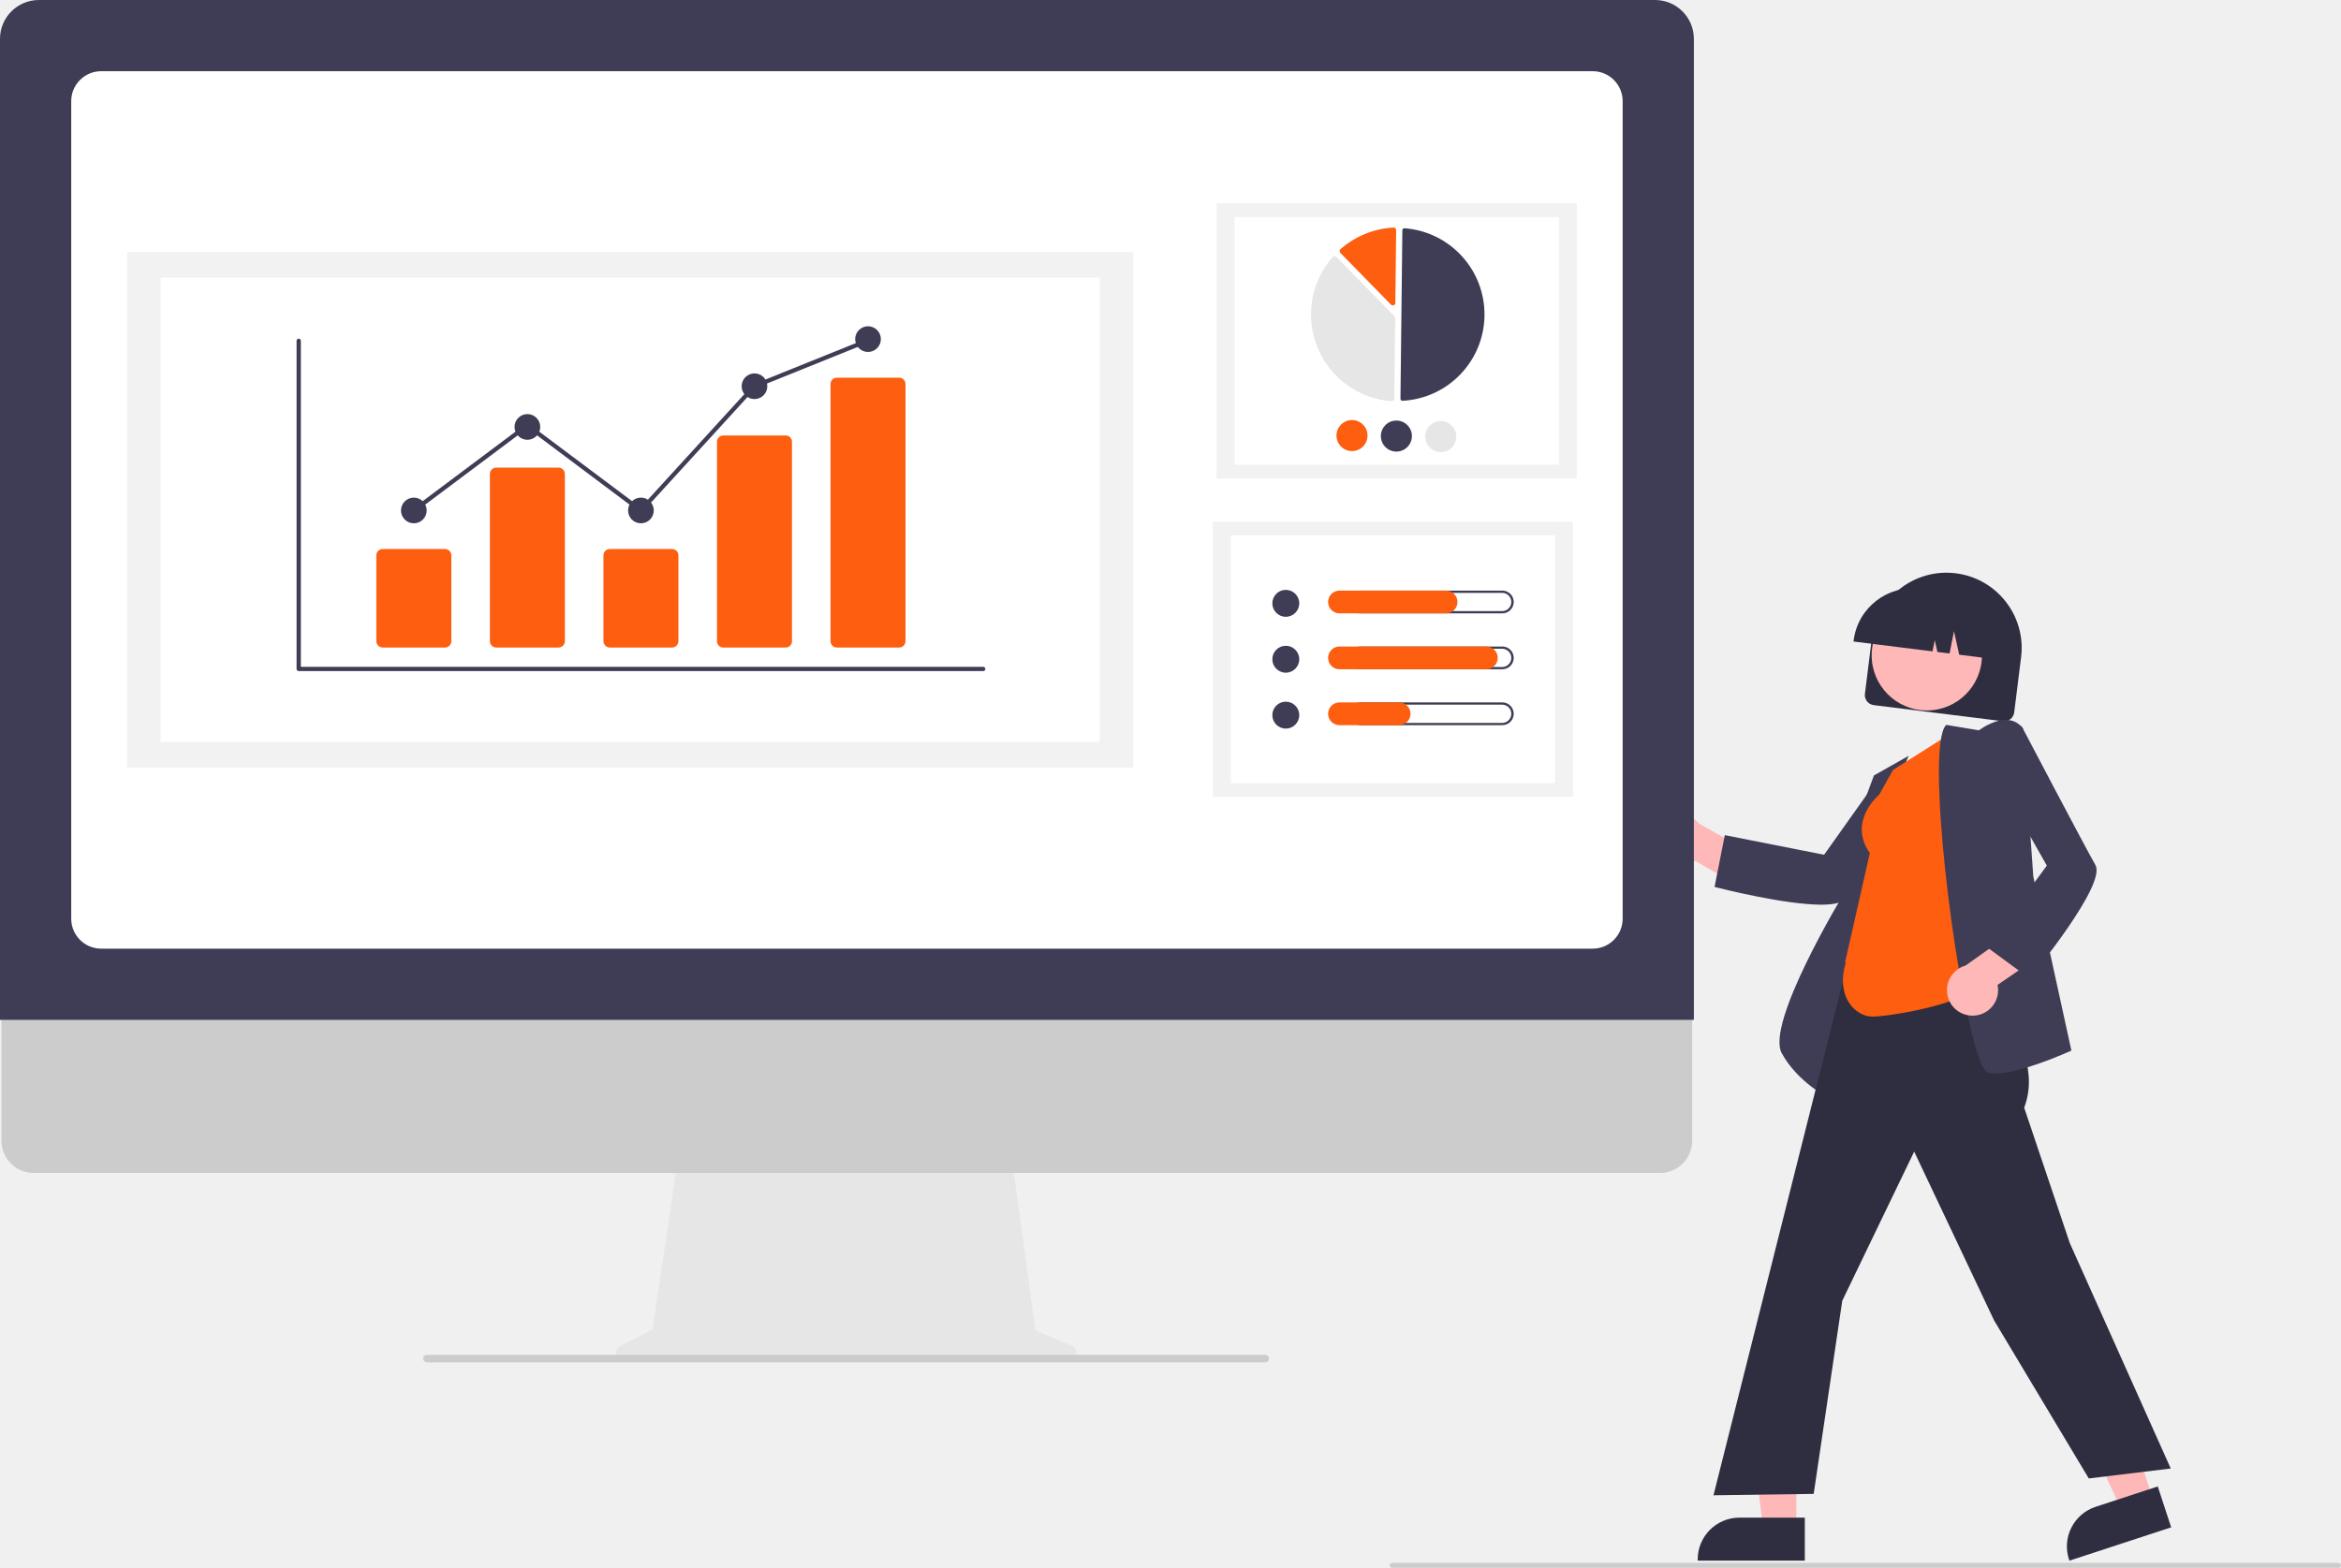
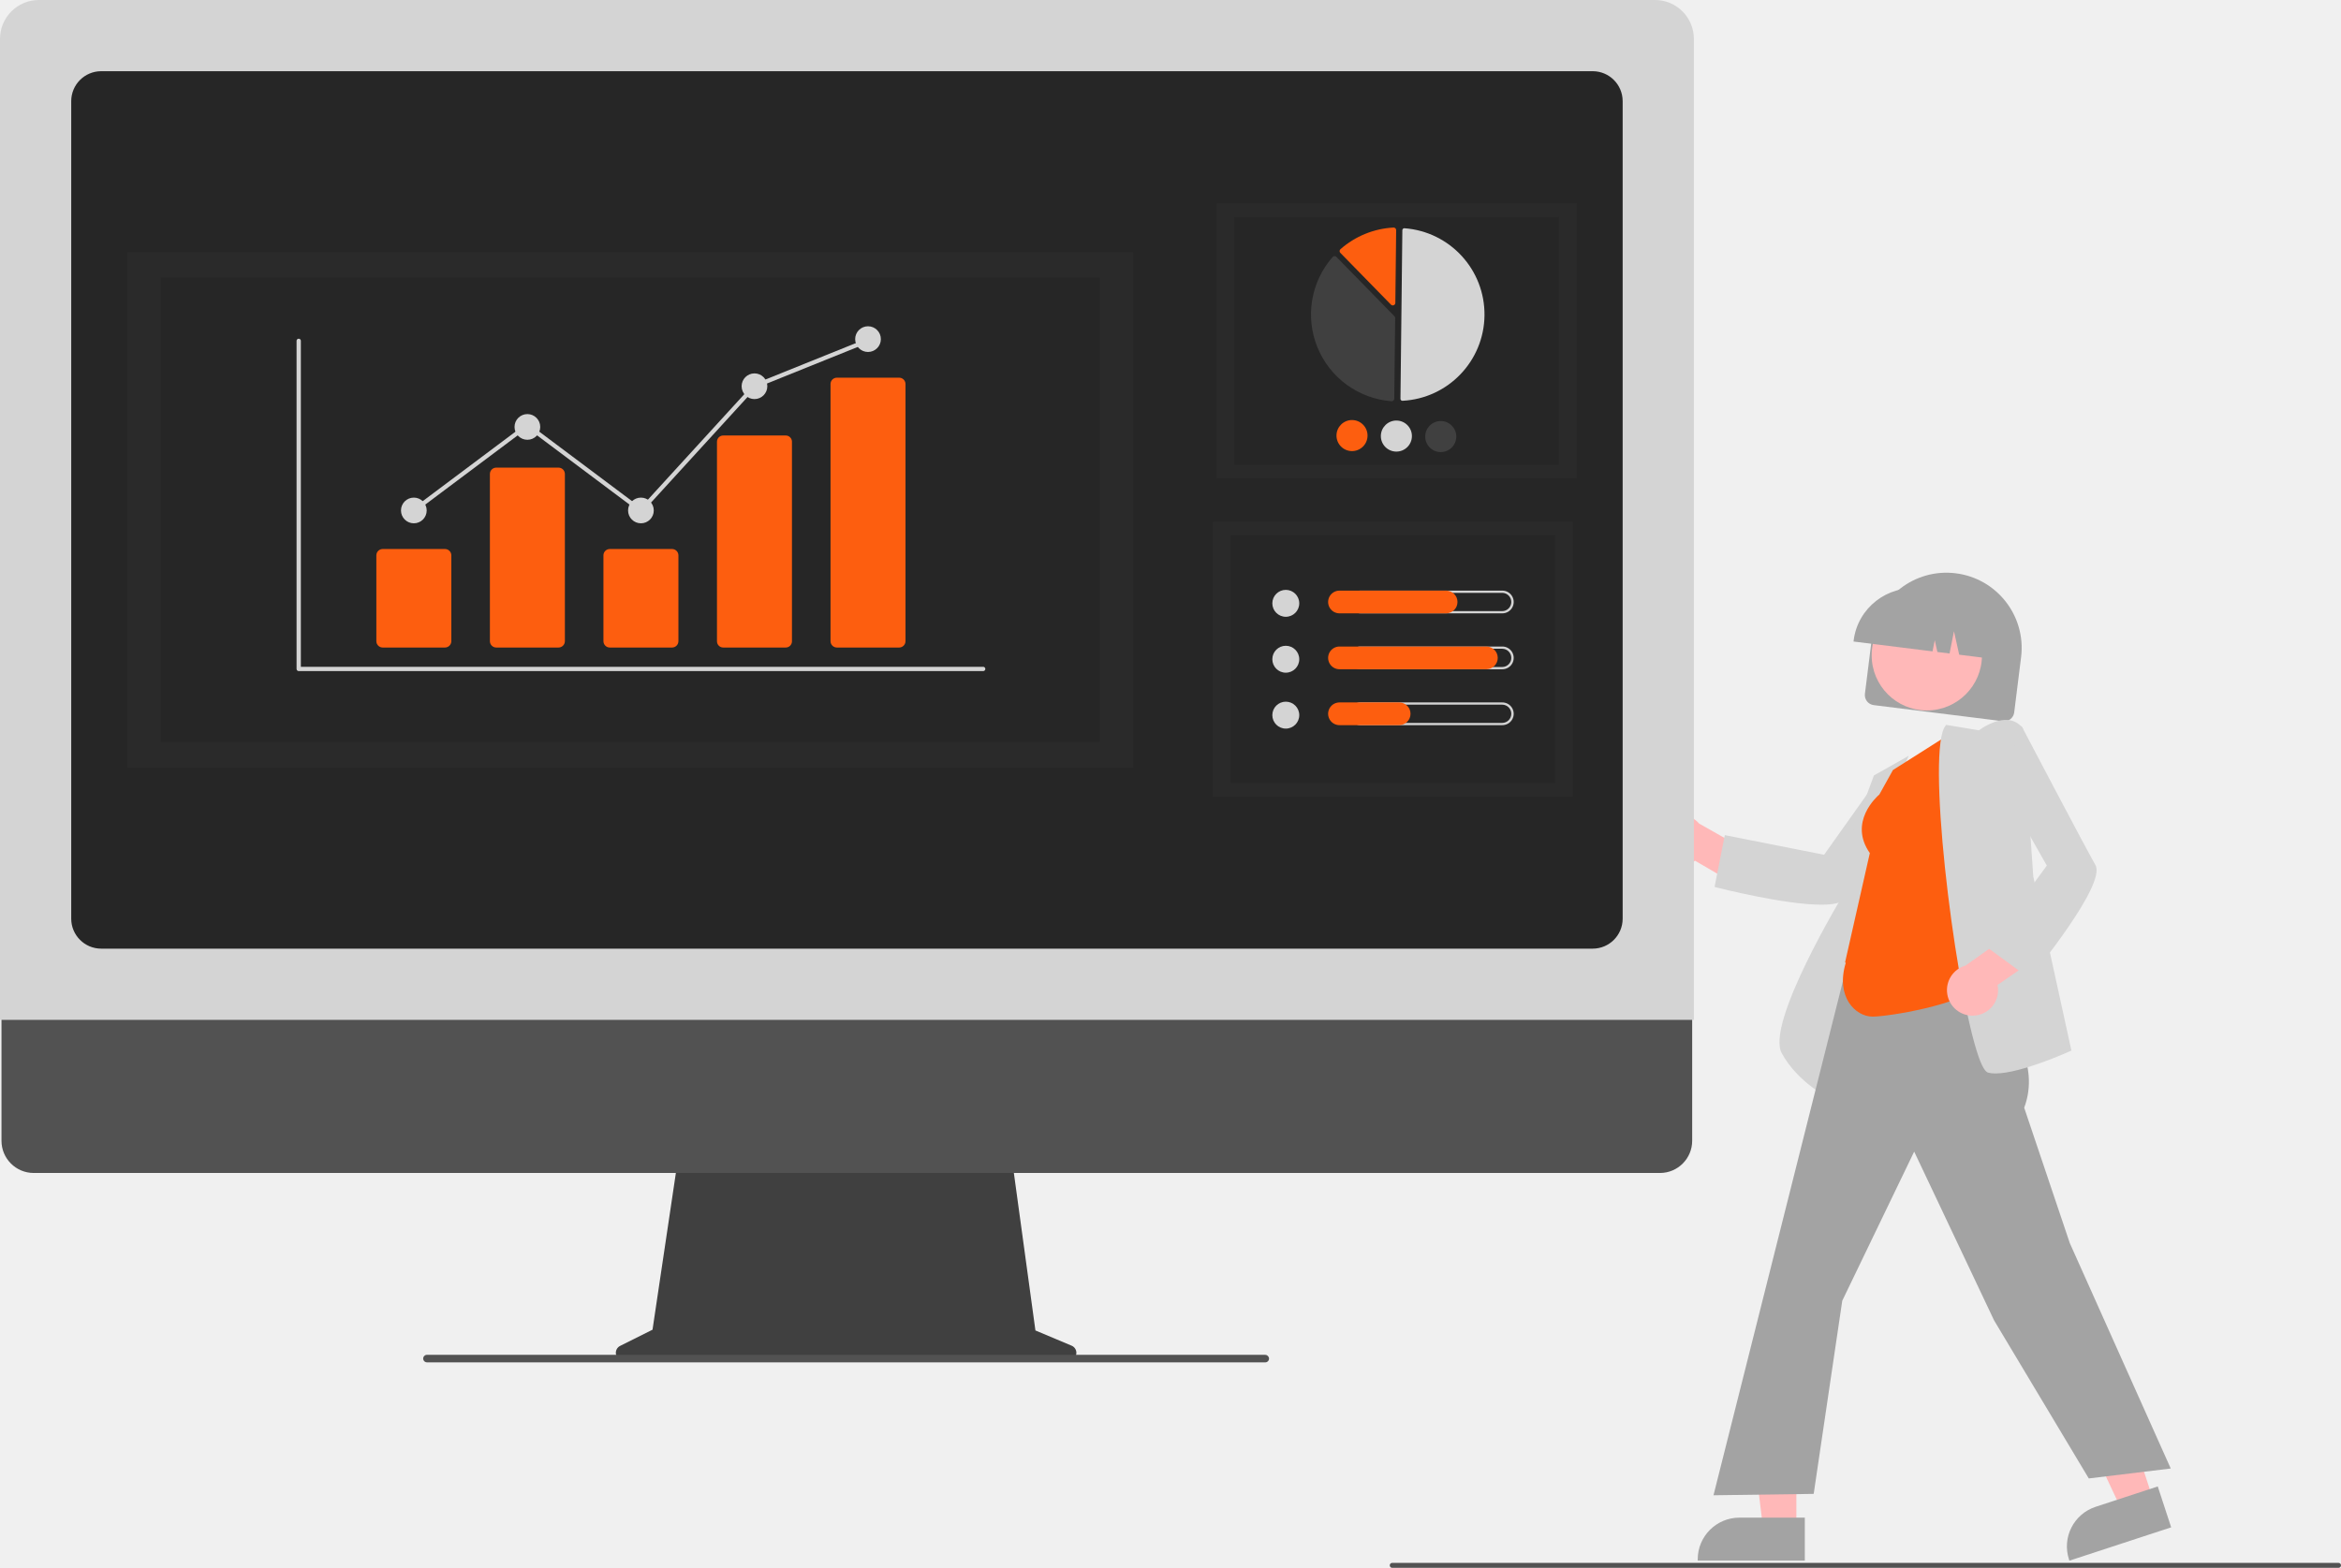
<svg xmlns="http://www.w3.org/2000/svg" data-name="Layer 1" viewBox="0 0 942.547 631.439">
-   <path d="M879.59,413.72l2.798-22.427a30.285,30.285,0,0,1,60.103,7.498l-2.798,22.427a4.073,4.073,0,0,1-4.54,3.533l-52.03-6.491A4.073,4.073,0,0,1,879.59,413.72Z" fill="#2f2e41" transform="translate(-128.7264 -134.2805)" />
+   <path d="M879.59,413.72l2.798-22.427a30.285,30.285,0,0,1,60.103,7.498l-2.798,22.427a4.073,4.073,0,0,1-4.54,3.533l-52.03-6.491A4.073,4.073,0,0,1,879.59,413.72Z" fill="#a3a3a3" transform="translate(-128.7264 -134.2805)" />
  <circle cx="775.786" cy="263.927" fill="#ffb8b8" r="22.204" />
-   <path d="M875.055,392.201a23.984,23.984,0,0,1,26.738-20.806l4.486.56a23.983,23.983,0,0,1,20.806,26.738l-.056.449-9.479-1.183-2.104-9.456L913.67,397.474l-4.899-.611-1.061-4.771-.896,4.527-31.815-3.969Z" fill="#2f2e41" transform="translate(-128.7264 -134.2805)" />
+   <path d="M875.055,392.201a23.984,23.984,0,0,1,26.738-20.806l4.486.56a23.983,23.983,0,0,1,20.806,26.738l-.056.449-9.479-1.183-2.104-9.456L913.67,397.474l-4.899-.611-1.061-4.771-.896,4.527-31.815-3.969Z" fill="#a3a3a3" transform="translate(-128.7264 -134.2805)" />
  <path d="M795.916,477.411a10.228,10.228,0,0,0,15.284,3.515L831.367,492.74l10.168-10.504-28.714-16.283a10.283,10.283,0,0,0-16.905,11.459Z" fill="#ffb8b8" transform="translate(-128.7264 -134.2805)" />
-   <path d="M862.013,498.639c-14.875,0-41.052-6.659-42.501-7.031l-.458-.117,4.12-20.859,39.982,7.897,21.721-30.587,24.937-2.535-.696.916c-.324.427-32.47,42.743-37.472,49.842C870.382,497.956,866.776,498.639,862.013,498.639Z" fill="#3f3d56" transform="translate(-128.7264 -134.2805)" />
-   <path d="M866.001,576.928l-.595-.284c-.127-.061-12.765-6.208-19.311-18.209-6.515-11.944,23.983-62.612,26.117-66.128l.031-16.091L883.213,446.595l13.992-7.908L885.192,466.716Z" fill="#3f3d56" transform="translate(-128.7264 -134.2805)" />
+   <path d="M862.013,498.639c-14.875,0-41.052-6.659-42.501-7.031l-.458-.117,4.12-20.859,39.982,7.897,21.721-30.587,24.937-2.535-.696.916c-.324.427-32.47,42.743-37.472,49.842C870.382,497.956,866.776,498.639,862.013,498.639Z" fill="#d4d4d4" transform="translate(-128.7264 -134.2805)" />
+   <path d="M866.001,576.928l-.595-.284c-.127-.061-12.765-6.208-19.311-18.209-6.515-11.944,23.983-62.612,26.117-66.128l.031-16.091L883.213,446.595l13.992-7.908L885.192,466.716Z" fill="#d4d4d4" transform="translate(-128.7264 -134.2805)" />
  <polygon fill="#ffb8b8" points="723.257 615.591 709.885 615.59 703.523 564.011 723.259 564.012 723.257 615.591" />
-   <path d="M855.393,762.833l-43.118-.002v-.545A16.784,16.784,0,0,1,829.058,745.504h.001l26.335.001Z" fill="#2f2e41" transform="translate(-128.7264 -134.2805)" />
+   <path d="M855.393,762.833l-43.118-.002v-.545A16.784,16.784,0,0,1,829.058,745.504h.001l26.335.001Z" fill="#a3a3a3" transform="translate(-128.7264 -134.2805)" />
  <polygon fill="#ffb8b8" points="866.891 603.872 854.184 608.035 832.077 561.002 850.832 554.857 866.891 603.872" />
-   <path d="M1002.895,749.408,961.92,762.833l-.17-.518a16.784,16.784,0,0,1,10.722-21.174l.001-0,25.026-8.199Z" fill="#2f2e41" transform="translate(-128.7264 -134.2805)" />
-   <path d="M969.726,729.72l-38.12-63.641L899.426,598.086l-28.958,60.061-11.504,77.788-40.343.561.159-.631L880.517,490.553l48.352,7.224-2.201,31.916,1.311,1.864c10.923,15.517,22.216,31.56,15.739,48.854l18.362,54.522,40.646,90.786Z" fill="#2f2e41" transform="translate(-128.7264 -134.2805)" />
+   <path d="M1002.895,749.408,961.92,762.833l-.17-.518a16.784,16.784,0,0,1,10.722-21.174l.001-0,25.026-8.199Z" fill="#a3a3a3" transform="translate(-128.7264 -134.2805)" />
+   <path d="M969.726,729.72l-38.12-63.641L899.426,598.086l-28.958,60.061-11.504,77.788-40.343.561.159-.631L880.517,490.553l48.352,7.224-2.201,31.916,1.311,1.864c10.923,15.517,22.216,31.56,15.739,48.854l18.362,54.522,40.646,90.786Z" fill="#a3a3a3" transform="translate(-128.7264 -134.2805)" />
  <path d="M882.726,543.72c-7.006,0-15-8-10.853-21.658l-.269-.194,9.961-44.008c-8.693-12.432,2.768-22.691,3.842-23.608l5.471-9.847,24.138-15.308L927.229,530.57l-.181.173C918.228,539.182,888.604,543.72,882.726,543.72Z" fill="#FD5E0F" transform="translate(-128.7264 -134.2805)" />
-   <path d="M932.159,566.617a11.881,11.881,0,0,1-2.851-.302c-.939-.235-2.458-1.431-4.807-9.077-9.336-30.397-20.359-121.86-12.351-130.811l.183-.205,13.149,2.191c1.093-.807,6.829-4.811,12.121-4.114a8.033,8.033,0,0,1,5.497,3.249l.091.119,4.189,59.594,15.346,70.131-.368.167C961.466,557.966,942.303,566.617,932.159,566.617Z" fill="#3f3d56" transform="translate(-128.7264 -134.2805)" />
+   <path d="M932.159,566.617a11.881,11.881,0,0,1-2.851-.302c-.939-.235-2.458-1.431-4.807-9.077-9.336-30.397-20.359-121.86-12.351-130.811l.183-.205,13.149,2.191c1.093-.807,6.829-4.811,12.121-4.114a8.033,8.033,0,0,1,5.497,3.249l.091.119,4.189,59.594,15.346,70.131-.368.167C961.466,557.966,942.303,566.617,932.159,566.617Z" fill="#d4d4d4" transform="translate(-128.7264 -134.2805)" />
  <path d="M923.317,543.324a10.228,10.228,0,0,0,9.662-12.353l19.249-13.258-5.204-13.662-26.92,19.104a10.283,10.283,0,0,0,3.212,20.169Z" fill="#ffb8b8" transform="translate(-128.7264 -134.2805)" />
-   <path d="M945.876,528.337l-17.146-12.573,24.101-32.864L934.336,450.261l8.275-23.661.535,1.019c.249.475,24.948,47.527,29.257,55.067,4.483,7.844-24.97,43.761-26.226,45.285Z" fill="#3f3d56" transform="translate(-128.7264 -134.2805)" />
-   <path d="M560.206,676.255l-14.592-6.144-10.01-73.151H402.299L391.449,669.812l-13.055,6.527a3.1,3.1,0,0,0,1.387,5.873H559.003A3.1,3.1,0,0,0,560.206,676.255Z" fill="#e6e6e6" transform="translate(-128.7264 -134.2805)" />
-   <path d="M797.098,606.692H142.268a12.973,12.973,0,0,1-12.944-12.973V501.379h680.718v92.34A12.974,12.974,0,0,1,797.098,606.692Z" fill="#ccc" transform="translate(-128.7264 -134.2805)" />
-   <path d="M810.726,545.021h-682V149.92A15.657,15.657,0,0,1,144.366,134.28H795.087a15.657,15.657,0,0,1,15.64,15.639Z" fill="#3f3d56" transform="translate(-128.7264 -134.2805)" />
-   <path d="M769.993,516.344H169.46a12.07,12.07,0,0,1-12.057-12.057v-329.274a12.071,12.071,0,0,1,12.057-12.057H769.993a12.071,12.071,0,0,1,12.057,12.057v329.274A12.07,12.07,0,0,1,769.993,516.344Z" fill="#fff" transform="translate(-128.7264 -134.2805)" />
-   <path d="M638.146,682.975l-337.448,0a1.567,1.567,0,0,1-1.539-1.134,1.529,1.529,0,0,1,1.477-1.919l337.385,0a1.615,1.615,0,0,1,1.616,1.194A1.528,1.528,0,0,1,638.146,682.975Z" fill="#ccc" transform="translate(-128.7264 -134.2805)" />
-   <rect fill="#f2f2f2" height="110.773" width="144.996" x="489.86" y="81.909" />
-   <rect fill="#fff" height="99.765" width="130.586" x="497.065" y="87.414" />
-   <path d="M693.377,295.695q.026 0.0.052-.001a34.817,34.817,0,0,0,.779-69.489.794.794,0,0,0-.601.208.786.786,0,0,0-.257.576l-.761,67.902a.797.797,0,0,0,.788.804Z" fill="#3f3d56" transform="translate(-128.7264 -134.2805)" />
-   <path d="M666.072,237.433a1.025,1.025,0,0,1,.72.307l23.376,23.906a1.014,1.014,0,0,1,.291.725l-.364,32.491a1.011,1.011,0,0,1-.33.74,1.026,1.026,0,0,1-.771.268,35.044,35.044,0,0,1-23.7-58.091,1.026,1.026,0,0,1,.741-.347Q666.053,237.433,666.072,237.433Z" fill="#e6e6e6" transform="translate(-128.7264 -134.2805)" />
+   <path d="M945.876,528.337l-17.146-12.573,24.101-32.864L934.336,450.261l8.275-23.661.535,1.019c.249.475,24.948,47.527,29.257,55.067,4.483,7.844-24.97,43.761-26.226,45.285Z" fill="#d4d4d4" transform="translate(-128.7264 -134.2805)" />
+   <path d="M560.206,676.255l-14.592-6.144-10.01-73.151H402.299L391.449,669.812l-13.055,6.527a3.1,3.1,0,0,0,1.387,5.873H559.003A3.1,3.1,0,0,0,560.206,676.255Z" fill="#404040" transform="translate(-128.7264 -134.2805)" />
+   <path d="M797.098,606.692H142.268a12.973,12.973,0,0,1-12.944-12.973V501.379h680.718v92.34A12.974,12.974,0,0,1,797.098,606.692Z" fill="#525252" transform="translate(-128.7264 -134.2805)" />
+   <path d="M810.726,545.021h-682V149.92A15.657,15.657,0,0,1,144.366,134.28H795.087a15.657,15.657,0,0,1,15.64,15.639Z" fill="#d4d4d4" transform="translate(-128.7264 -134.2805)" />
+   <path d="M769.993,516.344H169.46a12.07,12.07,0,0,1-12.057-12.057v-329.274a12.071,12.071,0,0,1,12.057-12.057H769.993a12.071,12.071,0,0,1,12.057,12.057v329.274A12.07,12.07,0,0,1,769.993,516.344Z" fill="#262626" transform="translate(-128.7264 -134.2805)" />
+   <path d="M638.146,682.975l-337.448,0a1.567,1.567,0,0,1-1.539-1.134,1.529,1.529,0,0,1,1.477-1.919l337.385,0a1.615,1.615,0,0,1,1.616,1.194A1.528,1.528,0,0,1,638.146,682.975Z" fill="#525252" transform="translate(-128.7264 -134.2805)" />
+   <rect fill="#2a2a2a" height="110.773" width="144.996" x="489.86" y="81.909" />
+   <rect fill="#262626" height="99.765" width="130.586" x="497.065" y="87.414" />
+   <path d="M693.377,295.695q.026 0.0.052-.001a34.817,34.817,0,0,0,.779-69.489.794.794,0,0,0-.601.208.786.786,0,0,0-.257.576l-.761,67.902a.797.797,0,0,0,.788.804Z" fill="#d4d4d4" transform="translate(-128.7264 -134.2805)" />
+   <path d="M666.072,237.433a1.025,1.025,0,0,1,.72.307l23.376,23.906a1.014,1.014,0,0,1,.291.725l-.364,32.491a1.011,1.011,0,0,1-.33.74,1.026,1.026,0,0,1-.771.268,35.044,35.044,0,0,1-23.7-58.091,1.026,1.026,0,0,1,.741-.347Q666.053,237.433,666.072,237.433Z" fill="#404040" transform="translate(-128.7264 -134.2805)" />
  <path d="M689.842,225.927a1.029,1.029,0,0,1,.699.286,1.011,1.011,0,0,1,.314.748l-.329,29.316a1.021,1.021,0,0,1-1.75.702L668.378,236.118a1.023,1.023,0,0,1,.055-1.482,35.118,35.118,0,0,1,21.346-8.708C689.8,225.927,689.821,225.927,689.842,225.927Z" fill="#FD5E0F" transform="translate(-128.7264 -134.2805)" />
  <path d="M679.334,309.775a6.253,6.253,0,1,1-6.183-6.323A6.261,6.261,0,0,1,679.334,309.775Z" fill="#FD5E0F" transform="translate(-128.7264 -134.2805)" />
-   <path d="M697.199,309.976a6.253,6.253,0,1,1-6.183-6.323A6.261,6.261,0,0,1,697.199,309.976Z" fill="#3f3d56" transform="translate(-128.7264 -134.2805)" />
-   <path d="M715.065,310.176a6.253,6.253,0,1,1-6.183-6.323A6.261,6.261,0,0,1,715.065,310.176Z" fill="#e6e6e6" transform="translate(-128.7264 -134.2805)" />
-   <rect fill="#f2f2f2" height="110.773" width="144.996" x="488.333" y="210.116" />
-   <rect fill="#fff" height="99.765" width="130.586" x="495.538" y="215.621" />
-   <circle cx="517.695" cy="242.988" fill="#3f3d56" r="5.422" />
-   <path d="M733.539,373.049a3.677,3.677,0,1,1,0,7.354H676.513a3.677,3.677,0,1,1,0-7.354h57.026m0-.901H676.513a4.578,4.578,0,1,0,0,9.155h57.026a4.578,4.578,0,1,0,0-9.155Z" fill="#3f3d56" transform="translate(-128.7264 -134.2805)" />
+   <path d="M697.199,309.976a6.253,6.253,0,1,1-6.183-6.323A6.261,6.261,0,0,1,697.199,309.976Z" fill="#d4d4d4" transform="translate(-128.7264 -134.2805)" />
+   <path d="M715.065,310.176a6.253,6.253,0,1,1-6.183-6.323A6.261,6.261,0,0,1,715.065,310.176Z" fill="#404040" transform="translate(-128.7264 -134.2805)" />
+   <rect fill="#2a2a2a" height="110.773" width="144.996" x="488.333" y="210.116" />
+   <rect fill="#262626" height="99.765" width="130.586" x="495.538" y="215.621" />
+   <circle cx="517.695" cy="242.988" fill="#d4d4d4" r="5.422" />
+   <path d="M733.539,373.049a3.677,3.677,0,1,1,0,7.354H676.513a3.677,3.677,0,1,1,0-7.354h57.026m0-.901H676.513a4.578,4.578,0,1,0,0,9.155h57.026a4.578,4.578,0,1,0,0-9.155Z" fill="#d4d4d4" transform="translate(-128.7264 -134.2805)" />
  <path d="M711.038,381.304h-42.928a4.578,4.578,0,1,1,0-9.155h42.928a4.578,4.578,0,0,1,0,9.155Z" fill="#FD5E0F" transform="translate(-128.7264 -134.2805)" />
-   <circle cx="517.695" cy="265.503" fill="#3f3d56" r="5.422" />
-   <path d="M733.539,395.564a3.677,3.677,0,1,1,0,7.354H676.513a3.677,3.677,0,1,1,0-7.354h57.026m0-.901H676.513a4.578,4.578,0,1,0,0,9.155h57.026a4.578,4.578,0,1,0,0-9.155Z" fill="#3f3d56" transform="translate(-128.7264 -134.2805)" />
+   <circle cx="517.695" cy="265.503" fill="#d4d4d4" r="5.422" />
+   <path d="M733.539,395.564a3.677,3.677,0,1,1,0,7.354H676.513a3.677,3.677,0,1,1,0-7.354h57.026m0-.901H676.513a4.578,4.578,0,1,0,0,9.155h57.026a4.578,4.578,0,1,0,0-9.155Z" fill="#d4d4d4" transform="translate(-128.7264 -134.2805)" />
  <path d="M727.248,403.819h-59.139a4.578,4.578,0,1,1,0-9.155h59.139a4.578,4.578,0,0,1,0,9.155Z" fill="#FD5E0F" transform="translate(-128.7264 -134.2805)" />
-   <circle cx="517.695" cy="288.018" fill="#3f3d56" r="5.422" />
-   <path d="M733.539,418.079a3.677,3.677,0,1,1,0,7.354H676.513a3.677,3.677,0,1,1,0-7.354h57.026m0-.901H676.513a4.578,4.578,0,1,0,0,9.155h57.026a4.578,4.578,0,1,0,0-9.155Z" fill="#3f3d56" transform="translate(-128.7264 -134.2805)" />
+   <circle cx="517.695" cy="288.018" fill="#d4d4d4" r="5.422" />
+   <path d="M733.539,418.079a3.677,3.677,0,1,1,0,7.354H676.513a3.677,3.677,0,1,1,0-7.354h57.026m0-.901H676.513a4.578,4.578,0,1,0,0,9.155h57.026a4.578,4.578,0,1,0,0-9.155Z" fill="#d4d4d4" transform="translate(-128.7264 -134.2805)" />
  <path d="M692.125,426.334H668.109a4.578,4.578,0,1,1,0-9.155H692.125a4.578,4.578,0,0,1,0,9.155Z" fill="#FD5E0F" transform="translate(-128.7264 -134.2805)" />
-   <rect fill="#f2f2f2" height="207.61" width="405.093" x="51.188" y="101.508" />
-   <rect fill="#fff" height="186.978" width="378.087" x="64.692" y="111.824" />
-   <path d="M524.614,404.557H248.996a.863.863,0,0,1-.863-.863V271.591a.863.863,0,1,1,1.725,0V402.832H524.614a.863.863,0,0,1,0,1.725Z" fill="#3f3d56" transform="translate(-128.7264 -134.2805)" />
+   <rect fill="#2a2a2a" height="207.61" width="405.093" x="51.188" y="101.508" />
+   <rect fill="#262626" height="186.978" width="378.087" x="64.692" y="111.824" />
+   <path d="M524.614,404.557H248.996a.863.863,0,0,1-.863-.863V271.591a.863.863,0,1,1,1.725,0V402.832H524.614a.863.863,0,0,1,0,1.725Z" fill="#d4d4d4" transform="translate(-128.7264 -134.2805)" />
  <path d="M307.884,395.069H282.815a2.563,2.563,0,0,1-2.561-2.56V357.952a2.563,2.563,0,0,1,2.561-2.56h25.069a2.563,2.563,0,0,1,2.561,2.56v34.557A2.563,2.563,0,0,1,307.884,395.069Z" fill="#FD5E0F" transform="translate(-128.7264 -134.2805)" />
  <path d="M353.599,395.069H328.531a2.563,2.563,0,0,1-2.561-2.56V325.174a2.563,2.563,0,0,1,2.561-2.56h25.069a2.563,2.563,0,0,1,2.561,2.56v67.334A2.563,2.563,0,0,1,353.599,395.069Z" fill="#FD5E0F" transform="translate(-128.7264 -134.2805)" />
  <path d="M399.315,395.069H374.246a2.563,2.563,0,0,1-2.561-2.56V357.952a2.563,2.563,0,0,1,2.561-2.56h25.069a2.563,2.563,0,0,1,2.561,2.56v34.557A2.563,2.563,0,0,1,399.315,395.069Z" fill="#FD5E0F" transform="translate(-128.7264 -134.2805)" />
  <path d="M445.031,395.069H419.962a2.507,2.507,0,0,1-2.561-2.444V312.12a2.507,2.507,0,0,1,2.561-2.444h25.069a2.507,2.507,0,0,1,2.561,2.444v80.505A2.507,2.507,0,0,1,445.031,395.069Z" fill="#FD5E0F" transform="translate(-128.7264 -134.2805)" />
  <path d="M490.746,395.069H465.678a2.563,2.563,0,0,1-2.561-2.56V288.947a2.563,2.563,0,0,1,2.561-2.56H490.746a2.563,2.563,0,0,1,2.561,2.56V392.509A2.563,2.563,0,0,1,490.746,395.069Z" fill="#FD5E0F" transform="translate(-128.7264 -134.2805)" />
-   <circle cx="166.623" cy="205.585" fill="#3f3d56" r="5.175" />
-   <circle cx="212.339" cy="171.945" fill="#3f3d56" r="5.175" />
-   <circle cx="258.054" cy="205.585" fill="#3f3d56" r="5.175" />
-   <circle cx="303.77" cy="155.556" fill="#3f3d56" r="5.175" />
-   <circle cx="349.486" cy="136.58" fill="#3f3d56" r="5.175" />
-   <polygon fill="#3f3d56" points="258.163 206.744 212.339 172.421 167.14 206.275 166.106 204.895 212.339 170.265 257.945 204.425 303.266 154.83 303.447 154.756 349.163 136.337 349.808 137.937 304.274 156.283 258.163 206.744" />
-   <path d="M1070.274,765.72h-381a1,1,0,0,1,0-2h381a1,1,0,0,1,0,2Z" fill="#ccc" transform="translate(-128.7264 -134.2805)" />
+   <circle cx="166.623" cy="205.585" fill="#d4d4d4" r="5.175" />
+   <circle cx="212.339" cy="171.945" fill="#d4d4d4" r="5.175" />
+   <circle cx="258.054" cy="205.585" fill="#d4d4d4" r="5.175" />
+   <circle cx="303.77" cy="155.556" fill="#d4d4d4" r="5.175" />
+   <circle cx="349.486" cy="136.58" fill="#d4d4d4" r="5.175" />
+   <polygon fill="#d4d4d4" points="258.163 206.744 212.339 172.421 167.14 206.275 166.106 204.895 212.339 170.265 257.945 204.425 303.266 154.83 303.447 154.756 349.163 136.337 349.808 137.937 304.274 156.283 258.163 206.744" />
+   <path d="M1070.274,765.72h-381a1,1,0,0,1,0-2h381a1,1,0,0,1,0,2Z" fill="#525252" transform="translate(-128.7264 -134.2805)" />
</svg>
